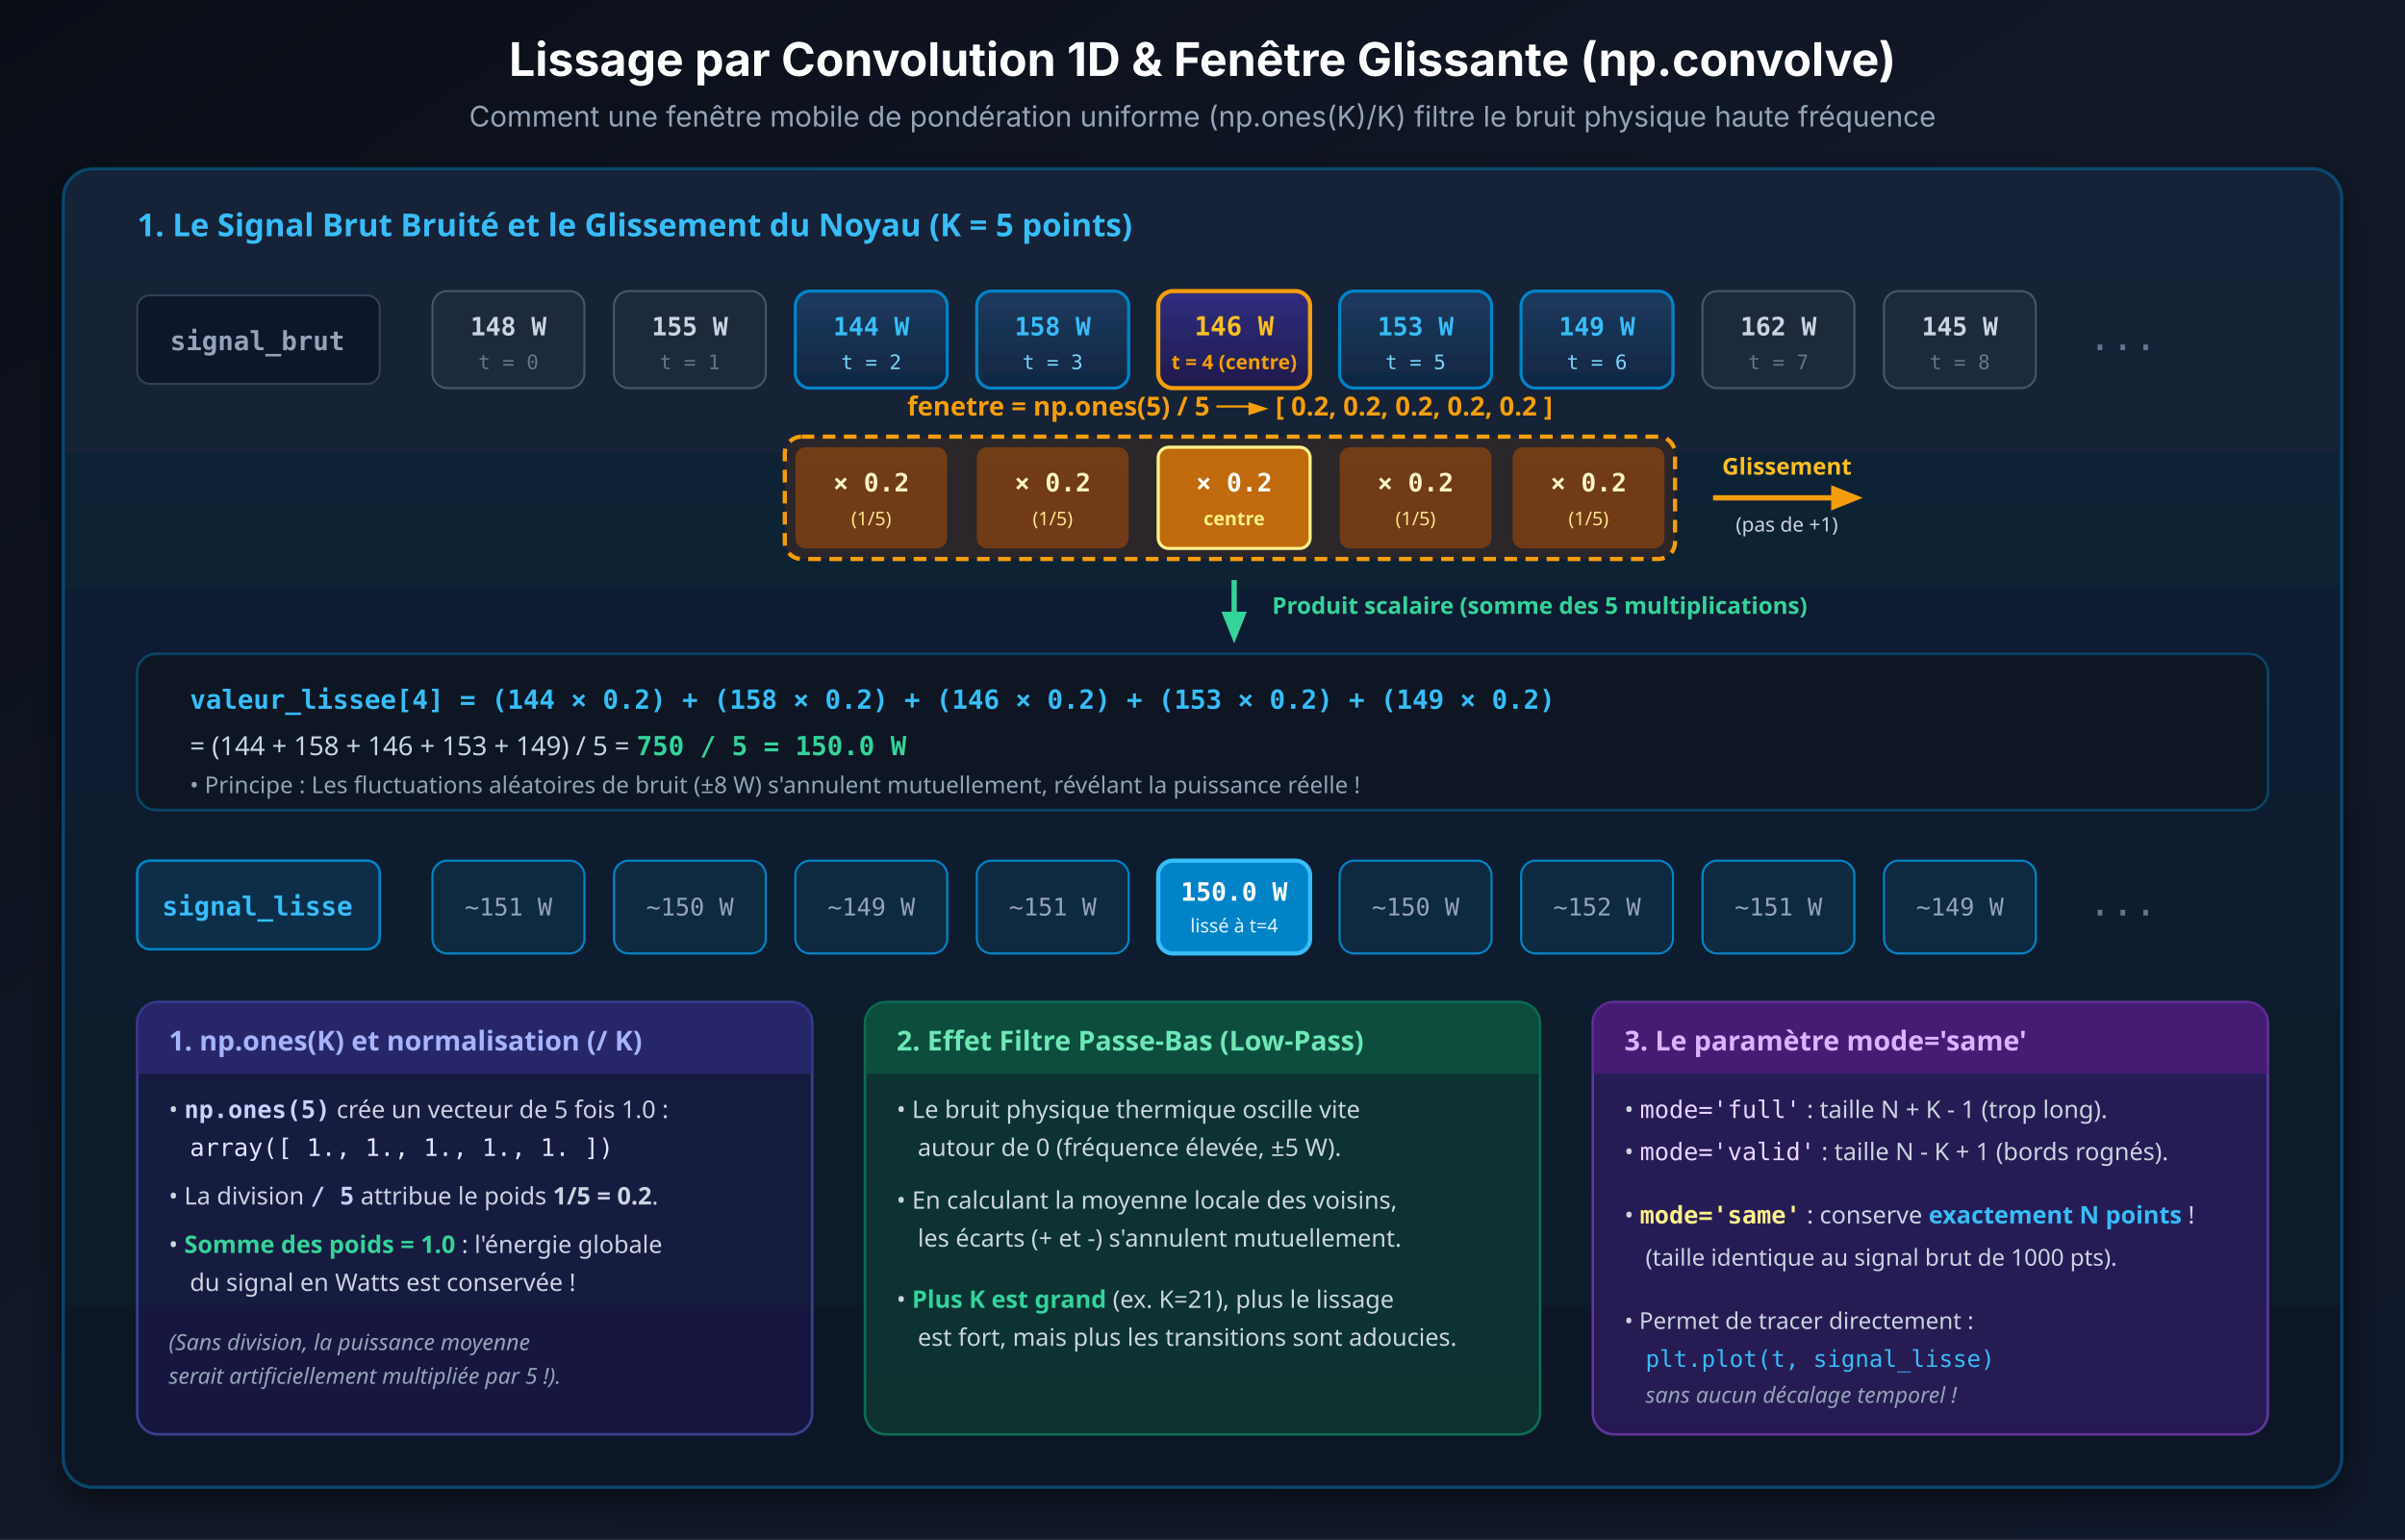
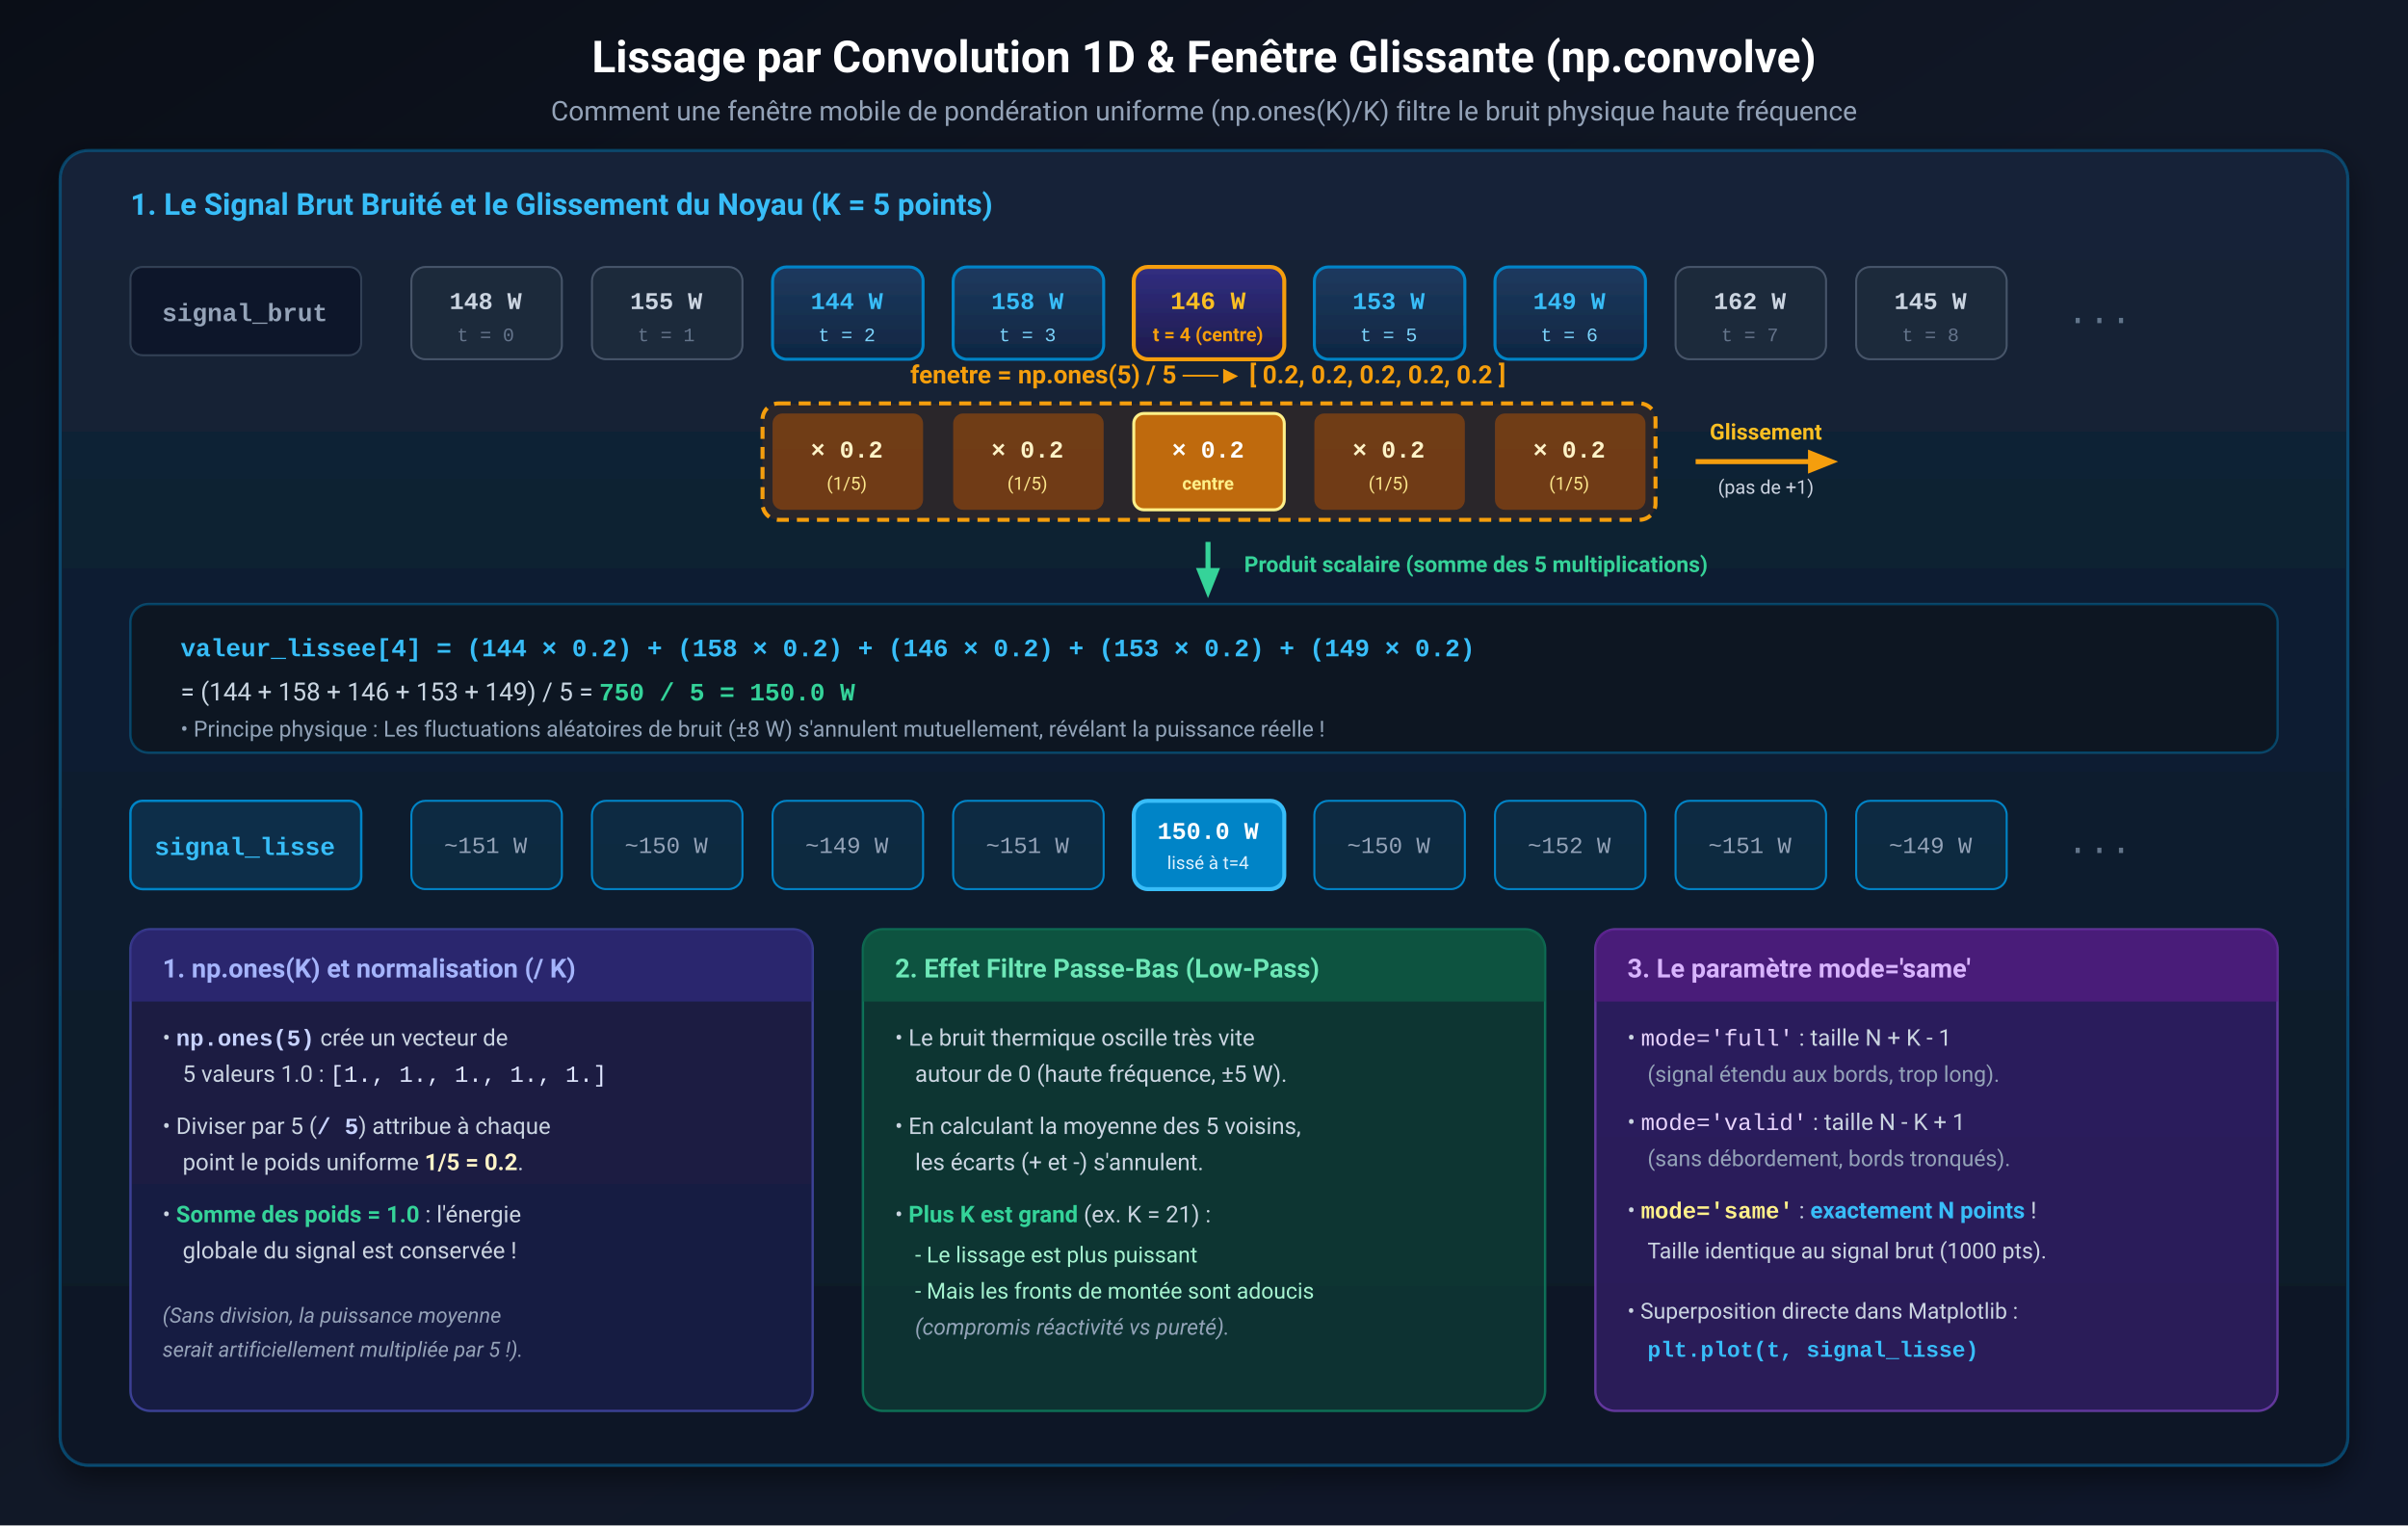
- <svg xmlns="http://www.w3.org/2000/svg" viewBox="0 0 1140 730" width="100%" height="100%">
+ <svg xmlns="http://www.w3.org/2000/svg" viewBox="0 0 1200 760" width="100%" height="100%">
  <defs>
+     <style>
+       text {
+         font-family: -apple-system, BlinkMacSystemFont, "Segoe UI", Roboto, "Helvetica Neue", Arial, sans-serif;
+       }
+       .code-font {
+         font-family: ui-monospace, SFMono-Regular, "SF Mono", Menlo, Consolas, "Liberation Mono", monospace;
+       }
+     </style>
    <linearGradient id="bgGrad" x1="0%" y1="0%" x2="100%" y2="100%">
      <stop offset="0%" stop-color="#0a0e17" />
      <stop offset="50%" stop-color="#111827" />
      <stop offset="100%" stop-color="#0f172a" />
    </linearGradient>
    <linearGradient id="cardGrad" x1="0%" y1="0%" x2="0%" y2="100%">
      <stop offset="0%" stop-color="#132338" />
      <stop offset="100%" stop-color="#0c1826" />
    </linearGradient>
    <linearGradient id="cellActiveGrad" x1="0%" y1="0%" x2="0%" y2="100%">
      <stop offset="0%" stop-color="#1e3a5f" />
      <stop offset="100%" stop-color="#0f2642" />
    </linearGradient>
    <linearGradient id="cellCenterGrad" x1="0%" y1="0%" x2="0%" y2="100%">
      <stop offset="0%" stop-color="#312e81" />
      <stop offset="100%" stop-color="#1e1b4b" />
    </linearGradient>
    <filter id="shadow" x="-3%" y="-3%" width="106%" height="106%">
      <feDropShadow dx="0" dy="6" stdDeviation="8" flood-color="#000000" flood-opacity="0.5" />
    </filter>
    <marker id="arrowAmber" viewBox="0 0 10 10" refX="6" refY="5" markerWidth="6" markerHeight="6" orient="auto-start-reverse">
      <path d="M 0 1 L 10 5 L 0 9 z" fill="#f59e0b" />
    </marker>
    <marker id="arrowEmerald" viewBox="0 0 10 10" refX="6" refY="5" markerWidth="6" markerHeight="6" orient="auto-start-reverse">
      <path d="M 0 1 L 10 5 L 0 9 z" fill="#34d399" />
    </marker>
  </defs>
-   <rect width="1140" height="730" fill="url(#bgGrad)" />
-   <text x="570" y="36" font-family="system-ui, -apple-system, sans-serif" font-size="22" font-weight="bold" fill="#ffffff" text-anchor="middle">
+   <rect width="1200" height="760" fill="url(#bgGrad)" />
+   <text x="600" y="36" font-size="22" font-weight="bold" fill="#ffffff" text-anchor="middle">
    Lissage par Convolution 1D &amp; Fenêtre Glissante (np.convolve)
  </text>
-   <text x="570" y="60" font-family="system-ui, -apple-system, sans-serif" font-size="13.5" fill="#94a3b8" text-anchor="middle">
+   <text x="600" y="60" font-size="13.5" fill="#94a3b8" text-anchor="middle">
    Comment une fenêtre mobile de pondération uniforme (np.ones(K)/K) filtre le bruit physique haute fréquence
  </text>
-   <g transform="translate(30, 80)" filter="url(#shadow)">
-     <rect width="1080" height="625" rx="14" fill="url(#cardGrad)" stroke="#0284c7" stroke-opacity="0.4" stroke-width="1.5" />
-     <text x="35" y="32" font-family="system-ui, sans-serif" font-size="15" font-weight="bold" fill="#38bdf8">
+   <g transform="translate(30, 75)" filter="url(#shadow)">
+     <rect width="1140" height="655" rx="14" fill="url(#cardGrad)" stroke="#0284c7" stroke-opacity="0.4" stroke-width="1.5" />
+     <text x="35" y="32" font-size="15" font-weight="bold" fill="#38bdf8">
      1. Le Signal Brut Bruité et le Glissement du Noyau (K = 5 points)
    </text>
    <g transform="translate(35, 50)">
-       <rect x="0" y="10" width="115" height="42" rx="6" fill="#0f172a" stroke="#334155" stroke-width="1" />
-       <text x="57" y="36" font-family="system-ui, monospace" font-size="12.5" font-weight="bold" fill="#94a3b8" text-anchor="middle">
+       <rect x="0" y="8" width="115" height="44" rx="6" fill="#0f172a" stroke="#334155" stroke-width="1" />
+       <text x="57" y="35" class="code-font" font-size="12.5" font-weight="bold" fill="#94a3b8" text-anchor="middle">
        signal_brut
      </text>
-       <rect x="140" y="8" width="72" height="46" rx="7" fill="#1e293b" stroke="#475569" stroke-width="1" />
-       <text x="176" y="29" font-family="monospace" font-size="12" font-weight="bold" fill="#cbd5e1" text-anchor="middle">148 W</text>
-       <text x="176" y="45" font-family="monospace" font-size="9.5" fill="#64748b" text-anchor="middle">t = 0</text>
-       <rect x="226" y="8" width="72" height="46" rx="7" fill="#1e293b" stroke="#475569" stroke-width="1" />
-       <text x="262" y="29" font-family="monospace" font-size="12" font-weight="bold" fill="#cbd5e1" text-anchor="middle">155 W</text>
-       <text x="262" y="45" font-family="monospace" font-size="9.5" fill="#64748b" text-anchor="middle">t = 1</text>
-       <rect x="312" y="8" width="72" height="46" rx="7" fill="url(#cellActiveGrad)" stroke="#0284c7" stroke-width="1.5" />
-       <text x="348" y="29" font-family="monospace" font-size="12" font-weight="bold" fill="#38bdf8" text-anchor="middle">144 W</text>
-       <text x="348" y="45" font-family="monospace" font-size="9.5" fill="#7dd3fc" text-anchor="middle">t = 2</text>
-       <rect x="398" y="8" width="72" height="46" rx="7" fill="url(#cellActiveGrad)" stroke="#0284c7" stroke-width="1.5" />
-       <text x="434" y="29" font-family="monospace" font-size="12" font-weight="bold" fill="#38bdf8" text-anchor="middle">158 W</text>
-       <text x="434" y="45" font-family="monospace" font-size="9.5" fill="#7dd3fc" text-anchor="middle">t = 3</text>
-       <rect x="484" y="8" width="72" height="46" rx="7" fill="url(#cellCenterGrad)" stroke="#f59e0b" stroke-width="2" />
-       <text x="520" y="29" font-family="monospace" font-size="12.5" font-weight="bold" fill="#fbbf24" text-anchor="middle">146 W</text>
-       <text x="520" y="45" font-family="system-ui" font-size="9.5" font-weight="bold" fill="#f59e0b" text-anchor="middle">t = 4 (centre)</text>
-       <rect x="570" y="8" width="72" height="46" rx="7" fill="url(#cellActiveGrad)" stroke="#0284c7" stroke-width="1.5" />
-       <text x="606" y="29" font-family="monospace" font-size="12" font-weight="bold" fill="#38bdf8" text-anchor="middle">153 W</text>
-       <text x="606" y="45" font-family="monospace" font-size="9.5" fill="#7dd3fc" text-anchor="middle">t = 5</text>
-       <rect x="656" y="8" width="72" height="46" rx="7" fill="url(#cellActiveGrad)" stroke="#0284c7" stroke-width="1.5" />
-       <text x="692" y="29" font-family="monospace" font-size="12" font-weight="bold" fill="#38bdf8" text-anchor="middle">149 W</text>
-       <text x="692" y="45" font-family="monospace" font-size="9.5" fill="#7dd3fc" text-anchor="middle">t = 6</text>
-       <rect x="742" y="8" width="72" height="46" rx="7" fill="#1e293b" stroke="#475569" stroke-width="1" />
-       <text x="778" y="29" font-family="monospace" font-size="12" font-weight="bold" fill="#cbd5e1" text-anchor="middle">162 W</text>
-       <text x="778" y="45" font-family="monospace" font-size="9.5" fill="#64748b" text-anchor="middle">t = 7</text>
-       <rect x="828" y="8" width="72" height="46" rx="7" fill="#1e293b" stroke="#475569" stroke-width="1" />
-       <text x="864" y="29" font-family="monospace" font-size="12" font-weight="bold" fill="#cbd5e1" text-anchor="middle">145 W</text>
-       <text x="864" y="45" font-family="monospace" font-size="9.5" fill="#64748b" text-anchor="middle">t = 8</text>
-       <text x="925" y="36" font-family="monospace" font-size="18" fill="#64748b">...</text>
-     </g>
-     <g transform="translate(342, 125)">
-       <text x="211" y="-8" font-family="system-ui, sans-serif" font-size="12.5" font-weight="bold" fill="#f59e0b" text-anchor="middle">
+       <rect x="140" y="8" width="75" height="46" rx="7" fill="#1e293b" stroke="#475569" stroke-width="1" />
+       <text x="177" y="29" class="code-font" font-size="12" font-weight="bold" fill="#cbd5e1" text-anchor="middle">148 W</text>
+       <text x="177" y="45" class="code-font" font-size="9.5" fill="#64748b" text-anchor="middle">t = 0</text>
+       <rect x="230" y="8" width="75" height="46" rx="7" fill="#1e293b" stroke="#475569" stroke-width="1" />
+       <text x="267" y="29" class="code-font" font-size="12" font-weight="bold" fill="#cbd5e1" text-anchor="middle">155 W</text>
+       <text x="267" y="45" class="code-font" font-size="9.5" fill="#64748b" text-anchor="middle">t = 1</text>
+       <rect x="320" y="8" width="75" height="46" rx="7" fill="url(#cellActiveGrad)" stroke="#0284c7" stroke-width="1.5" />
+       <text x="357" y="29" class="code-font" font-size="12" font-weight="bold" fill="#38bdf8" text-anchor="middle">144 W</text>
+       <text x="357" y="45" class="code-font" font-size="9.5" fill="#7dd3fc" text-anchor="middle">t = 2</text>
+       <rect x="410" y="8" width="75" height="46" rx="7" fill="url(#cellActiveGrad)" stroke="#0284c7" stroke-width="1.5" />
+       <text x="447" y="29" class="code-font" font-size="12" font-weight="bold" fill="#38bdf8" text-anchor="middle">158 W</text>
+       <text x="447" y="45" class="code-font" font-size="9.5" fill="#7dd3fc" text-anchor="middle">t = 3</text>
+       <rect x="500" y="8" width="75" height="46" rx="7" fill="url(#cellCenterGrad)" stroke="#f59e0b" stroke-width="2" />
+       <text x="537" y="29" class="code-font" font-size="12.5" font-weight="bold" fill="#fbbf24" text-anchor="middle">146 W</text>
+       <text x="537" y="45" font-size="9.5" font-weight="bold" fill="#f59e0b" text-anchor="middle">t = 4 (centre)</text>
+       <rect x="590" y="8" width="75" height="46" rx="7" fill="url(#cellActiveGrad)" stroke="#0284c7" stroke-width="1.5" />
+       <text x="627" y="29" class="code-font" font-size="12" font-weight="bold" fill="#38bdf8" text-anchor="middle">153 W</text>
+       <text x="627" y="45" class="code-font" font-size="9.5" fill="#7dd3fc" text-anchor="middle">t = 5</text>
+       <rect x="680" y="8" width="75" height="46" rx="7" fill="url(#cellActiveGrad)" stroke="#0284c7" stroke-width="1.5" />
+       <text x="717" y="29" class="code-font" font-size="12" font-weight="bold" fill="#38bdf8" text-anchor="middle">149 W</text>
+       <text x="717" y="45" class="code-font" font-size="9.5" fill="#7dd3fc" text-anchor="middle">t = 6</text>
+       <rect x="770" y="8" width="75" height="46" rx="7" fill="#1e293b" stroke="#475569" stroke-width="1" />
+       <text x="807" y="29" class="code-font" font-size="12" font-weight="bold" fill="#cbd5e1" text-anchor="middle">162 W</text>
+       <text x="807" y="45" class="code-font" font-size="9.5" fill="#64748b" text-anchor="middle">t = 7</text>
+       <rect x="860" y="8" width="75" height="46" rx="7" fill="#1e293b" stroke="#475569" stroke-width="1" />
+       <text x="897" y="29" class="code-font" font-size="12" font-weight="bold" fill="#cbd5e1" text-anchor="middle">145 W</text>
+       <text x="897" y="45" class="code-font" font-size="9.5" fill="#64748b" text-anchor="middle">t = 8</text>
+       <text x="965" y="36" class="code-font" font-size="18" fill="#64748b">...</text>
+     </g>
+     <g transform="translate(350, 125)">
+       <text x="222" y="-9" font-size="12.5" font-weight="bold" fill="#f59e0b" text-anchor="middle">
        fenetre = np.ones(5) / 5  ──►  [ 0.2,  0.2,  0.2,  0.2,  0.2 ]
      </text>
-       <rect x="0" y="2" width="422" height="58" rx="8" fill="#78350f" fill-opacity="0.25" stroke="#f59e0b" stroke-width="2" stroke-dasharray="6,4" />
-       <rect x="5" y="7" width="72" height="48" rx="5" fill="#b45309" fill-opacity="0.5" />
-       <text x="41" y="28" font-family="monospace" font-size="12" font-weight="bold" fill="#fef3c7" text-anchor="middle">× 0.2</text>
-       <text x="41" y="44" font-family="system-ui" font-size="9" fill="#fde68a" text-anchor="middle">(1/5)</text>
-       <rect x="91" y="7" width="72" height="48" rx="5" fill="#b45309" fill-opacity="0.5" />
-       <text x="127" y="28" font-family="monospace" font-size="12" font-weight="bold" fill="#fef3c7" text-anchor="middle">× 0.2</text>
-       <text x="127" y="44" font-family="system-ui" font-size="9" fill="#fde68a" text-anchor="middle">(1/5)</text>
-       <rect x="177" y="7" width="72" height="48" rx="5" fill="#d97706" fill-opacity="0.85" stroke="#fef08a" stroke-width="1.5" />
-       <text x="213" y="28" font-family="monospace" font-size="12" font-weight="bold" fill="#ffffff" text-anchor="middle">× 0.2</text>
-       <text x="213" y="44" font-family="system-ui" font-size="9" font-weight="bold" fill="#fef08a" text-anchor="middle">centre</text>
-       <rect x="263" y="7" width="72" height="48" rx="5" fill="#b45309" fill-opacity="0.5" />
-       <text x="299" y="28" font-family="monospace" font-size="12" font-weight="bold" fill="#fef3c7" text-anchor="middle">× 0.2</text>
-       <text x="299" y="44" font-family="system-ui" font-size="9" fill="#fde68a" text-anchor="middle">(1/5)</text>
-       <rect x="345" y="7" width="72" height="48" rx="5" fill="#b45309" fill-opacity="0.5" />
-       <text x="381" y="28" font-family="monospace" font-size="12" font-weight="bold" fill="#fef3c7" text-anchor="middle">× 0.2</text>
-       <text x="381" y="44" font-family="system-ui" font-size="9" fill="#fde68a" text-anchor="middle">(1/5)</text>
-       <g transform="translate(440, 15)">
+       <rect x="0" y="1" width="445" height="58" rx="8" fill="#78350f" fill-opacity="0.25" stroke="#f59e0b" stroke-width="2" stroke-dasharray="6,4" />
+       <rect x="5" y="6" width="75" height="48" rx="5" fill="#b45309" fill-opacity="0.5" />
+       <text x="42" y="28" class="code-font" font-size="12" font-weight="bold" fill="#fef3c7" text-anchor="middle">× 0.2</text>
+       <text x="42" y="44" font-size="9" fill="#fde68a" text-anchor="middle">(1/5)</text>
+       <rect x="95" y="6" width="75" height="48" rx="5" fill="#b45309" fill-opacity="0.5" />
+       <text x="132" y="28" class="code-font" font-size="12" font-weight="bold" fill="#fef3c7" text-anchor="middle">× 0.2</text>
+       <text x="132" y="44" font-size="9" fill="#fde68a" text-anchor="middle">(1/5)</text>
+       <rect x="185" y="6" width="75" height="48" rx="5" fill="#d97706" fill-opacity="0.85" stroke="#fef08a" stroke-width="1.5" />
+       <text x="222" y="28" class="code-font" font-size="12" font-weight="bold" fill="#ffffff" text-anchor="middle">× 0.2</text>
+       <text x="222" y="44" font-size="9" font-weight="bold" fill="#fef08a" text-anchor="middle">centre</text>
+       <rect x="275" y="6" width="75" height="48" rx="5" fill="#b45309" fill-opacity="0.5" />
+       <text x="312" y="28" class="code-font" font-size="12" font-weight="bold" fill="#fef3c7" text-anchor="middle">× 0.2</text>
+       <text x="312" y="44" font-size="9" fill="#fde68a" text-anchor="middle">(1/5)</text>
+       <rect x="365" y="6" width="75" height="48" rx="5" fill="#b45309" fill-opacity="0.5" />
+       <text x="402" y="28" class="code-font" font-size="12" font-weight="bold" fill="#fef3c7" text-anchor="middle">× 0.2</text>
+       <text x="402" y="44" font-size="9" fill="#fde68a" text-anchor="middle">(1/5)</text>
+       <g transform="translate(465, 14)">
        <line x1="0" y1="16" x2="65" y2="16" stroke="#f59e0b" stroke-width="2.5" marker-end="url(#arrowAmber)" />
-         <text x="35" y="5" font-family="system-ui, sans-serif" font-size="11" font-weight="bold" fill="#fbbf24" text-anchor="middle">Glissement</text>
-         <text x="35" y="32" font-family="system-ui, sans-serif" font-size="9.5" fill="#cbd5e1" text-anchor="middle">(pas de +1)</text>
-       </g>
-     </g>
-     <g transform="translate(555, 195)">
-       <line x1="0" y1="0" x2="0" y2="24" stroke="#34d399" stroke-width="2.5" marker-end="url(#arrowEmerald)" />
-       <text x="18" y="16" font-family="system-ui, sans-serif" font-size="11" font-weight="bold" fill="#34d399">
+         <text x="35" y="5" font-size="11" font-weight="bold" fill="#fbbf24" text-anchor="middle">Glissement</text>
+         <text x="35" y="32" font-size="9.5" fill="#cbd5e1" text-anchor="middle">(pas de +1)</text>
+       </g>
+     </g>
+     <g transform="translate(572, 195)">
+       <line x1="0" y1="0" x2="0" y2="22" stroke="#34d399" stroke-width="2.5" marker-end="url(#arrowEmerald)" />
+       <text x="18" y="15" font-size="11" font-weight="bold" fill="#34d399">
        Produit scalaire (somme des 5 multiplications)
      </text>
    </g>
-     <g transform="translate(35, 230)">
-       <rect x="0" y="0" width="1010" height="74" rx="9" fill="#081824" stroke="#0284c7" stroke-opacity="0.4" stroke-width="1.2" />
-       <text x="25" y="26" font-family="monospace" font-size="12.5" font-weight="bold" fill="#38bdf8">
+     <g transform="translate(35, 226)">
+       <rect x="0" y="0" width="1070" height="74" rx="9" fill="#081824" stroke="#0284c7" stroke-opacity="0.4" stroke-width="1.2" />
+       <text x="25" y="26" class="code-font" font-size="12.5" font-weight="bold" fill="#38bdf8">
        valeur_lissee[4] = (144 × 0.2) + (158 × 0.2) + (146 × 0.2) + (153 × 0.2) + (149 × 0.2)
      </text>
-       <text x="25" y="48" font-family="system-ui, sans-serif" font-size="12.5" fill="#cbd5e1">
-         = (144 + 158 + 146 + 153 + 149) / 5 = <tspan font-family="monospace" font-weight="bold" fill="#34d399">750 / 5 = 150.0 W</tspan>
-       </text>
-       <text x="25" y="66" font-family="system-ui, sans-serif" font-size="11" fill="#94a3b8">
-         • Principe : Les fluctuations aléatoires de bruit (±8 W) s'annulent mutuellement, révélant la puissance réelle !
-       </text>
-     </g>
-     <g transform="translate(35, 320)">
-       <rect x="0" y="8" width="115" height="42" rx="6" fill="#082f49" stroke="#0284c7" stroke-width="1.2" />
-       <text x="57" y="34" font-family="system-ui, monospace" font-size="12.5" font-weight="bold" fill="#38bdf8" text-anchor="middle">
+       <text x="25" y="48" font-size="12.5" fill="#cbd5e1">
+         = (144 + 158 + 146 + 153 + 149) / 5 = <tspan class="code-font" font-weight="bold" fill="#34d399">750 / 5 = 150.0 W</tspan>
+       </text>
+       <text x="25" y="66" font-size="11" fill="#94a3b8">
+         • Principe physique : Les fluctuations aléatoires de bruit (±8 W) s'annulent mutuellement, révélant la puissance réelle !
+       </text>
+     </g>
+     <g transform="translate(35, 316)">
+       <rect x="0" y="8" width="115" height="44" rx="6" fill="#082f49" stroke="#0284c7" stroke-width="1.2" />
+       <text x="57" y="35" class="code-font" font-size="12.5" font-weight="bold" fill="#38bdf8" text-anchor="middle">
        signal_lisse
      </text>
-       <rect x="140" y="8" width="72" height="44" rx="7" fill="#0c4a6e" fill-opacity="0.3" stroke="#0284c7" stroke-width="1" />
-       <text x="176" y="34" font-family="monospace" font-size="11.5" fill="#94a3b8" text-anchor="middle">~151 W</text>
-       <rect x="226" y="8" width="72" height="44" rx="7" fill="#0c4a6e" fill-opacity="0.3" stroke="#0284c7" stroke-width="1" />
-       <text x="262" y="34" font-family="monospace" font-size="11.5" fill="#94a3b8" text-anchor="middle">~150 W</text>
-       <rect x="312" y="8" width="72" height="44" rx="7" fill="#0c4a6e" fill-opacity="0.3" stroke="#0284c7" stroke-width="1" />
-       <text x="348" y="34" font-family="monospace" font-size="11.5" fill="#94a3b8" text-anchor="middle">~149 W</text>
-       <rect x="398" y="8" width="72" height="44" rx="7" fill="#0c4a6e" fill-opacity="0.3" stroke="#0284c7" stroke-width="1" />
-       <text x="434" y="34" font-family="monospace" font-size="11.5" fill="#94a3b8" text-anchor="middle">~151 W</text>
-       <rect x="484" y="8" width="72" height="44" rx="7" fill="#0284c7" stroke="#38bdf8" stroke-width="2" />
-       <text x="520" y="27" font-family="monospace" font-size="12" font-weight="bold" fill="#ffffff" text-anchor="middle">150.0 W</text>
-       <text x="520" y="42" font-family="system-ui" font-size="9" fill="#e0f2fe" text-anchor="middle">lissé à t=4</text>
-       <rect x="570" y="8" width="72" height="44" rx="7" fill="#0c4a6e" fill-opacity="0.3" stroke="#0284c7" stroke-width="1" />
-       <text x="606" y="34" font-family="monospace" font-size="11.5" fill="#94a3b8" text-anchor="middle">~150 W</text>
-       <rect x="656" y="8" width="72" height="44" rx="7" fill="#0c4a6e" fill-opacity="0.3" stroke="#0284c7" stroke-width="1" />
-       <text x="692" y="34" font-family="monospace" font-size="11.5" fill="#94a3b8" text-anchor="middle">~152 W</text>
-       <rect x="742" y="8" width="72" height="44" rx="7" fill="#0c4a6e" fill-opacity="0.3" stroke="#0284c7" stroke-width="1" />
-       <text x="778" y="34" font-family="monospace" font-size="11.5" fill="#94a3b8" text-anchor="middle">~151 W</text>
-       <rect x="828" y="8" width="72" height="44" rx="7" fill="#0c4a6e" fill-opacity="0.3" stroke="#0284c7" stroke-width="1" />
-       <text x="864" y="34" font-family="monospace" font-size="11.5" fill="#94a3b8" text-anchor="middle">~149 W</text>
-       <text x="925" y="34" font-family="monospace" font-size="18" fill="#64748b">...</text>
-     </g>
-     <g transform="translate(35, 395)">
+       <rect x="140" y="8" width="75" height="44" rx="7" fill="#0c4a6e" fill-opacity="0.3" stroke="#0284c7" stroke-width="1" />
+       <text x="177" y="34" class="code-font" font-size="11.5" fill="#94a3b8" text-anchor="middle">~151 W</text>
+       <rect x="230" y="8" width="75" height="44" rx="7" fill="#0c4a6e" fill-opacity="0.3" stroke="#0284c7" stroke-width="1" />
+       <text x="267" y="34" class="code-font" font-size="11.5" fill="#94a3b8" text-anchor="middle">~150 W</text>
+       <rect x="320" y="8" width="75" height="44" rx="7" fill="#0c4a6e" fill-opacity="0.3" stroke="#0284c7" stroke-width="1" />
+       <text x="357" y="34" class="code-font" font-size="11.5" fill="#94a3b8" text-anchor="middle">~149 W</text>
+       <rect x="410" y="8" width="75" height="44" rx="7" fill="#0c4a6e" fill-opacity="0.3" stroke="#0284c7" stroke-width="1" />
+       <text x="447" y="34" class="code-font" font-size="11.5" fill="#94a3b8" text-anchor="middle">~151 W</text>
+       <rect x="500" y="8" width="75" height="44" rx="7" fill="#0284c7" stroke="#38bdf8" stroke-width="2" />
+       <text x="537" y="27" class="code-font" font-size="12" font-weight="bold" fill="#ffffff" text-anchor="middle">150.0 W</text>
+       <text x="537" y="42" font-size="9" fill="#e0f2fe" text-anchor="middle">lissé à t=4</text>
+       <rect x="590" y="8" width="75" height="44" rx="7" fill="#0c4a6e" fill-opacity="0.3" stroke="#0284c7" stroke-width="1" />
+       <text x="627" y="34" class="code-font" font-size="11.5" fill="#94a3b8" text-anchor="middle">~150 W</text>
+       <rect x="680" y="8" width="75" height="44" rx="7" fill="#0c4a6e" fill-opacity="0.3" stroke="#0284c7" stroke-width="1" />
+       <text x="717" y="34" class="code-font" font-size="11.5" fill="#94a3b8" text-anchor="middle">~152 W</text>
+       <rect x="770" y="8" width="75" height="44" rx="7" fill="#0c4a6e" fill-opacity="0.3" stroke="#0284c7" stroke-width="1" />
+       <text x="807" y="34" class="code-font" font-size="11.5" fill="#94a3b8" text-anchor="middle">~151 W</text>
+       <rect x="860" y="8" width="75" height="44" rx="7" fill="#0c4a6e" fill-opacity="0.3" stroke="#0284c7" stroke-width="1" />
+       <text x="897" y="34" class="code-font" font-size="11.5" fill="#94a3b8" text-anchor="middle">~149 W</text>
+       <text x="965" y="34" class="code-font" font-size="18" fill="#64748b">...</text>
+     </g>
+     <g transform="translate(35, 388)">
      <g transform="translate(0, 0)">
-         <rect width="320" height="205" rx="10" fill="#1e1b4b" fill-opacity="0.7" stroke="#6366f1" stroke-opacity="0.5" stroke-width="1.2" />
-         <path d="M 0 10 Q 0 0 10 0 L 310 0 Q 320 0 320 10 L 320 34 L 0 34 Z" fill="#312e81" fill-opacity="0.6" />
-         <text x="15" y="23" font-family="system-ui, sans-serif" font-size="13" font-weight="bold" fill="#a5b4fc">
+         <rect width="340" height="240" rx="10" fill="#1e1b4b" fill-opacity="0.75" stroke="#6366f1" stroke-opacity="0.5" stroke-width="1.2" />
+         <path d="M 0 10 Q 0 0 10 0 L 330 0 Q 340 0 340 10 L 340 36 L 0 36 Z" fill="#312e81" fill-opacity="0.7" />
+         <text x="16" y="24" font-size="13" font-weight="bold" fill="#a5b4fc">
          1. np.ones(K) et normalisation (/ K)
        </text>
-         <text x="15" y="55" font-family="system-ui, sans-serif" font-size="11.5" fill="#cbd5e1">
-           • <tspan font-family="monospace" font-weight="bold" fill="#c7d2fe">np.ones(5)</tspan> crée un vecteur de 5 fois 1.0 :
-         </text>
-         <text x="25" y="73" font-family="monospace" font-size="11.5" fill="#e0e7ff">
-           array([ 1.,  1.,  1.,  1.,  1. ])
-         </text>
-         <text x="15" y="96" font-family="system-ui, sans-serif" font-size="11.5" fill="#cbd5e1">
-           • La division <tspan font-family="monospace" font-weight="bold" fill="#c7d2fe">/ 5</tspan> attribue le poids <tspan font-weight="bold">1/5 = 0.2</tspan>.
-         </text>
-         <text x="15" y="119" font-family="system-ui, sans-serif" font-size="11.5" fill="#cbd5e1">
-           • <tspan font-weight="bold" fill="#34d399">Somme des poids = 1.0</tspan> : l'énergie globale
-         </text>
-         <text x="25" y="137" font-family="system-ui, sans-serif" font-size="11.5" fill="#cbd5e1">
-           du signal en Watts est conservée !
-         </text>
-         <text x="15" y="165" font-family="system-ui, sans-serif" font-size="10.5" fill="#94a3b8" font-style="italic">
+         <text x="16" y="58" font-size="11.5" fill="#cbd5e1">
+           • <tspan class="code-font" font-weight="bold" fill="#c7d2fe">np.ones(5)</tspan> crée un vecteur de
+         </text>
+         <text x="26" y="76" font-size="11.5" fill="#cbd5e1">
+           5 valeurs 1.0 : <tspan class="code-font" fill="#e0e7ff">[1., 1., 1., 1., 1.]</tspan>
+         </text>
+         <text x="16" y="102" font-size="11.5" fill="#cbd5e1">
+           • Diviser par 5 (<tspan class="code-font" font-weight="bold" fill="#c7d2fe">/ 5</tspan>) attribue à chaque
+         </text>
+         <text x="26" y="120" font-size="11.5" fill="#cbd5e1">
+           point le poids uniforme <tspan font-weight="bold" fill="#fef3c7">1/5 = 0.2</tspan>.
+         </text>
+         <text x="16" y="146" font-size="11.5" fill="#cbd5e1">
+           • <tspan font-weight="bold" fill="#34d399">Somme des poids = 1.0</tspan> : l'énergie
+         </text>
+         <text x="26" y="164" font-size="11.5" fill="#cbd5e1">
+           globale du signal est conservée !
+         </text>
+         <text x="16" y="196" font-size="10.5" fill="#94a3b8" font-style="italic">
          (Sans division, la puissance moyenne
        </text>
-         <text x="15" y="181" font-family="system-ui, sans-serif" font-size="10.5" fill="#94a3b8" font-style="italic">
+         <text x="16" y="213" font-size="10.5" fill="#94a3b8" font-style="italic">
          serait artificiellement multipliée par 5 !).
        </text>
      </g>
-       <g transform="translate(345, 0)">
-         <rect width="320" height="205" rx="10" fill="#064e3b" fill-opacity="0.45" stroke="#10b981" stroke-opacity="0.5" stroke-width="1.2" />
-         <path d="M 0 10 Q 0 0 10 0 L 310 0 Q 320 0 320 10 L 320 34 L 0 34 Z" fill="#065f46" fill-opacity="0.6" />
-         <text x="15" y="23" font-family="system-ui, sans-serif" font-size="13" font-weight="bold" fill="#6ee7b7">
+       <g transform="translate(365, 0)">
+         <rect width="340" height="240" rx="10" fill="#064e3b" fill-opacity="0.5" stroke="#10b981" stroke-opacity="0.5" stroke-width="1.2" />
+         <path d="M 0 10 Q 0 0 10 0 L 330 0 Q 340 0 340 10 L 340 36 L 0 36 Z" fill="#065f46" fill-opacity="0.7" />
+         <text x="16" y="24" font-size="13" font-weight="bold" fill="#6ee7b7">
          2. Effet Filtre Passe-Bas (Low-Pass)
        </text>
-         <text x="15" y="55" font-family="system-ui, sans-serif" font-size="11.5" fill="#cbd5e1">
-           • Le bruit physique thermique oscille vite
-         </text>
-         <text x="25" y="73" font-family="system-ui, sans-serif" font-size="11.5" fill="#cbd5e1">
-           autour de 0 (fréquence élevée, ±5 W).
-         </text>
-         <text x="15" y="98" font-family="system-ui, sans-serif" font-size="11.5" fill="#cbd5e1">
-           • En calculant la moyenne locale des voisins,
-         </text>
-         <text x="25" y="116" font-family="system-ui, sans-serif" font-size="11.5" fill="#cbd5e1">
-           les écarts (+ et -) s'annulent mutuellement.
-         </text>
-         <text x="15" y="145" font-family="system-ui, sans-serif" font-size="11.5" fill="#cbd5e1">
-           • <tspan font-weight="bold" fill="#34d399">Plus K est grand</tspan> (ex. K=21), plus le lissage
-         </text>
-         <text x="25" y="163" font-family="system-ui, sans-serif" font-size="11.5" fill="#cbd5e1">
-           est fort, mais plus les transitions sont adoucies.
-         </text>
-       </g>
-       <g transform="translate(690, 0)">
-         <rect width="320" height="205" rx="10" fill="#4c1d95" fill-opacity="0.4" stroke="#a855f7" stroke-opacity="0.5" stroke-width="1.2" />
-         <path d="M 0 10 Q 0 0 10 0 L 310 0 Q 320 0 320 10 L 320 34 L 0 34 Z" fill="#581c87" fill-opacity="0.6" />
-         <text x="15" y="23" font-family="system-ui, sans-serif" font-size="13" font-weight="bold" fill="#d8b4fe">
+         <text x="16" y="58" font-size="11.5" fill="#cbd5e1">
+           • Le bruit thermique oscille très vite
+         </text>
+         <text x="26" y="76" font-size="11.5" fill="#cbd5e1">
+           autour de 0 (haute fréquence, ±5 W).
+         </text>
+         <text x="16" y="102" font-size="11.5" fill="#cbd5e1">
+           • En calculant la moyenne des 5 voisins,
+         </text>
+         <text x="26" y="120" font-size="11.5" fill="#cbd5e1">
+           les écarts (+ et -) s'annulent.
+         </text>
+         <text x="16" y="146" font-size="11.5" fill="#cbd5e1">
+           • <tspan font-weight="bold" fill="#34d399">Plus K est grand</tspan> (ex. K = 21) :
+         </text>
+         <text x="26" y="166" font-size="11" fill="#a7f3d0">
+           - Le lissage est plus puissant
+         </text>
+         <text x="26" y="184" font-size="11" fill="#a7f3d0">
+           - Mais les fronts de montée sont adoucis
+         </text>
+         <text x="26" y="202" font-size="11" fill="#94a3b8" font-style="italic">
+           (compromis réactivité vs pureté).
+         </text>
+       </g>
+       <g transform="translate(730, 0)">
+         <rect width="340" height="240" rx="10" fill="#4c1d95" fill-opacity="0.45" stroke="#a855f7" stroke-opacity="0.5" stroke-width="1.2" />
+         <path d="M 0 10 Q 0 0 10 0 L 330 0 Q 340 0 340 10 L 340 36 L 0 36 Z" fill="#581c87" fill-opacity="0.7" />
+         <text x="16" y="24" font-size="13" font-weight="bold" fill="#d8b4fe">
          3. Le paramètre mode='same'
        </text>
-         <text x="15" y="55" font-family="system-ui, sans-serif" font-size="11.5" fill="#cbd5e1">
-           • <tspan font-family="monospace" fill="#e9d5ff">mode='full'</tspan> : taille N + K - 1 (trop long).
-         </text>
-         <text x="15" y="75" font-family="system-ui, sans-serif" font-size="11.5" fill="#cbd5e1">
-           • <tspan font-family="monospace" fill="#e9d5ff">mode='valid'</tspan> : taille N - K + 1 (bords rognés).
-         </text>
-         <text x="15" y="105" font-family="system-ui, sans-serif" font-size="11.5" fill="#cbd5e1">
-           • <tspan font-family="monospace" font-weight="bold" fill="#fef08a">mode='same'</tspan> : conserve <tspan font-weight="bold" fill="#38bdf8">exactement N points</tspan> !
-         </text>
-         <text x="25" y="125" font-family="system-ui, sans-serif" font-size="11" fill="#cbd5e1">
-           (taille identique au signal brut de 1000 pts).
-         </text>
-         <text x="15" y="155" font-family="system-ui, sans-serif" font-size="11" fill="#cbd5e1">
-           • Permet de tracer directement :
-         </text>
-         <text x="25" y="173" font-family="monospace" font-size="11" fill="#38bdf8">
+         <text x="16" y="58" font-size="11.5" fill="#cbd5e1">
+           • <tspan class="code-font" fill="#e9d5ff">mode='full'</tspan> : taille N + K - 1
+         </text>
+         <text x="26" y="76" font-size="11" fill="#94a3b8">
+           (signal étendu aux bords, trop long).
+         </text>
+         <text x="16" y="100" font-size="11.5" fill="#cbd5e1">
+           • <tspan class="code-font" fill="#e9d5ff">mode='valid'</tspan> : taille N - K + 1
+         </text>
+         <text x="26" y="118" font-size="11" fill="#94a3b8">
+           (sans débordement, bords tronqués).
+         </text>
+         <text x="16" y="144" font-size="11.5" fill="#cbd5e1">
+           • <tspan class="code-font" font-weight="bold" fill="#fef08a">mode='same'</tspan> : <tspan font-weight="bold" fill="#38bdf8">exactement N points</tspan> !
+         </text>
+         <text x="26" y="164" font-size="11" fill="#cbd5e1">
+           Taille identique au signal brut (1000 pts).
+         </text>
+         <text x="16" y="194" font-size="11" fill="#cbd5e1">
+           • Superposition directe dans Matplotlib :
+         </text>
+         <text x="26" y="213" class="code-font" font-size="11" font-weight="bold" fill="#38bdf8">
          plt.plot(t, signal_lisse)
-         </text>
-         <text x="25" y="190" font-family="system-ui, sans-serif" font-size="10.5" fill="#94a3b8" font-style="italic">
-           sans aucun décalage temporel !
        </text>
      </g>
    </g>
  </g>
</svg>
